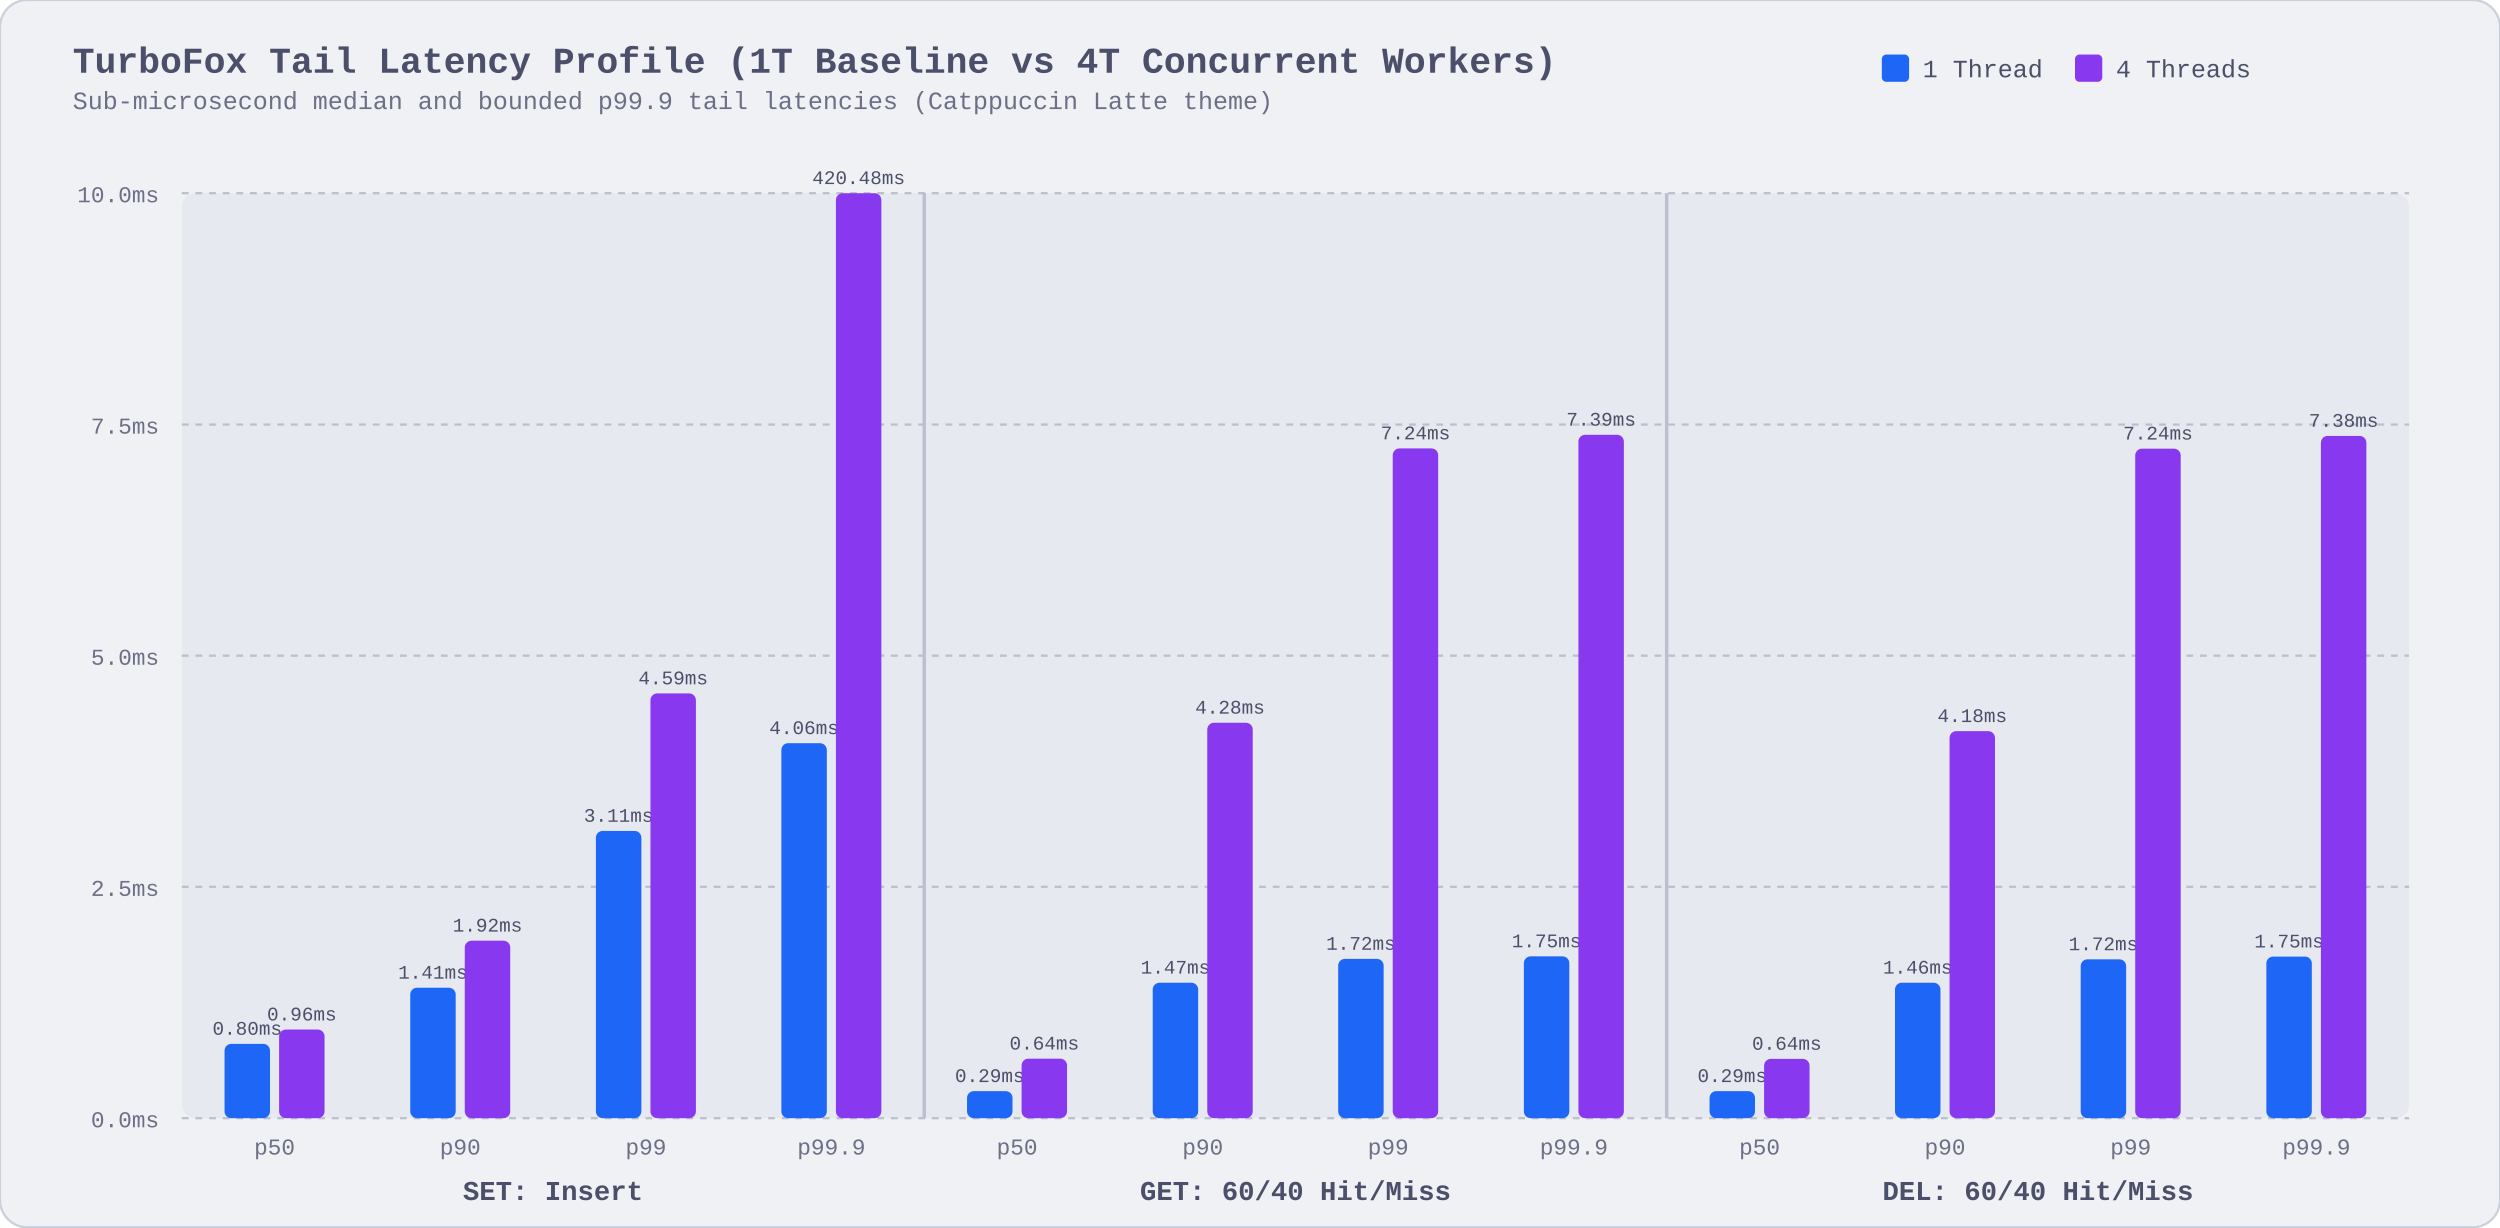
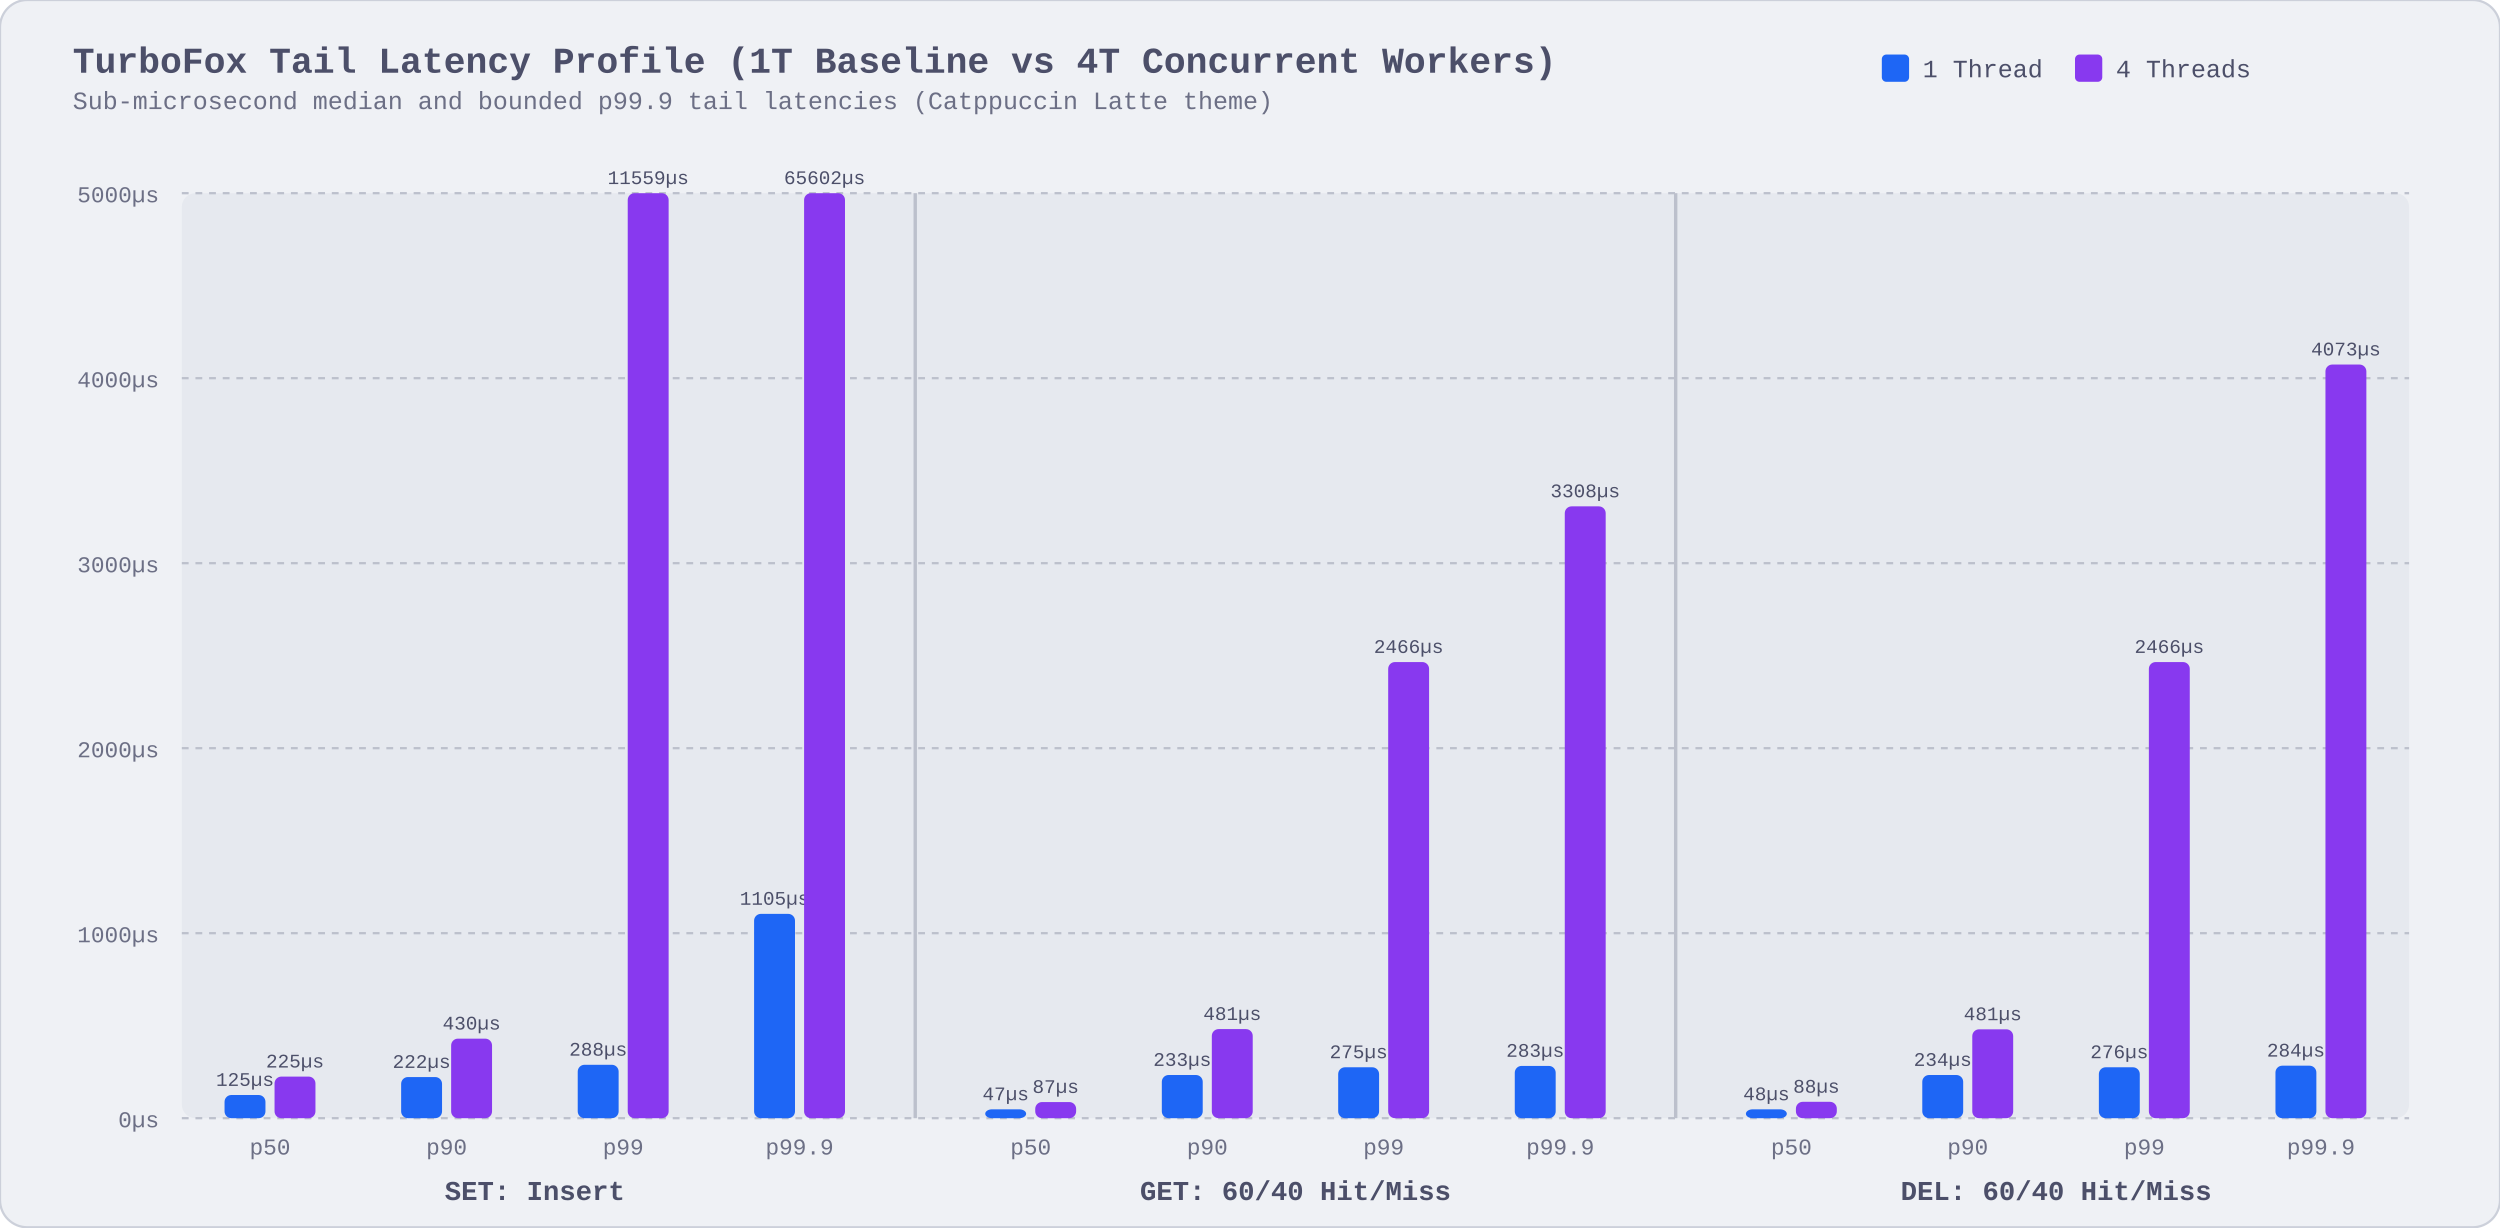
<svg xmlns="http://www.w3.org/2000/svg" viewBox="0 0 1100 540" width="1100" height="540" style="background:#eff1f5; font-family:ui-monospace,'SF Mono',Menlo,Monaco,Consolas,'Liberation Mono',monospace;">
  <rect width="1100" height="540" rx="12" fill="#eff1f5" stroke="#ccd0da" stroke-width="1" />
  <text x="32" y="32" fill="#4c4f69" font-size="16" font-weight="bold">TurboFox Tail Latency Profile (1T Baseline vs 4T Concurrent Workers)</text>
  <text x="32" y="48" fill="#6c6f85" font-size="11">Sub-microsecond median and bounded p99.9 tail latencies (Catppuccin Latte theme)</text>
  <rect x="828" y="24" width="12" height="12" rx="2" fill="#1e66f5" />
  <text x="846" y="34" fill="#4c4f69" font-size="11">1 Thread</text>
  <rect x="913" y="24" width="12" height="12" rx="2" fill="#8839ef" />
  <text x="931" y="34" fill="#4c4f69" font-size="11">4 Threads</text>
  <rect x="80" y="85" width="980" height="407" fill="#e6e9ef" rx="6" />
  <line x1="80" y1="492.0" x2="1060" y2="492.0" stroke="#bcc0cc" stroke-dasharray="3,3" stroke-width="1" />
-   <text x="70" y="496.0" fill="#6c6f85" font-size="10" text-anchor="end">0.0ms</text>
-   <line x1="80" y1="390.2" x2="1060" y2="390.2" stroke="#bcc0cc" stroke-dasharray="3,3" stroke-width="1" />
-   <text x="70" y="394.2" fill="#6c6f85" font-size="10" text-anchor="end">2.5ms</text>
-   <line x1="80" y1="288.5" x2="1060" y2="288.5" stroke="#bcc0cc" stroke-dasharray="3,3" stroke-width="1" />
-   <text x="70" y="292.5" fill="#6c6f85" font-size="10" text-anchor="end">5.0ms</text>
-   <line x1="80" y1="186.8" x2="1060" y2="186.8" stroke="#bcc0cc" stroke-dasharray="3,3" stroke-width="1" />
-   <text x="70" y="190.8" fill="#6c6f85" font-size="10" text-anchor="end">7.5ms</text>
+   <text x="70" y="496.0" fill="#6c6f85" font-size="10" text-anchor="end">0µs</text>
+   <line x1="80" y1="410.6" x2="1060" y2="410.6" stroke="#bcc0cc" stroke-dasharray="3,3" stroke-width="1" />
+   <text x="70" y="414.6" fill="#6c6f85" font-size="10" text-anchor="end">1000µs</text>
+   <line x1="80" y1="329.2" x2="1060" y2="329.2" stroke="#bcc0cc" stroke-dasharray="3,3" stroke-width="1" />
+   <text x="70" y="333.2" fill="#6c6f85" font-size="10" text-anchor="end">2000µs</text>
+   <line x1="80" y1="247.8" x2="1060" y2="247.8" stroke="#bcc0cc" stroke-dasharray="3,3" stroke-width="1" />
+   <text x="70" y="251.8" fill="#6c6f85" font-size="10" text-anchor="end">3000µs</text>
+   <line x1="80" y1="166.4" x2="1060" y2="166.4" stroke="#bcc0cc" stroke-dasharray="3,3" stroke-width="1" />
+   <text x="70" y="170.4" fill="#6c6f85" font-size="10" text-anchor="end">4000µs</text>
  <line x1="80" y1="85.0" x2="1060" y2="85.0" stroke="#bcc0cc" stroke-dasharray="3,3" stroke-width="1" />
-   <text x="70" y="89.0" fill="#6c6f85" font-size="10" text-anchor="end">10.0ms</text>
-   <rect x="98.8" y="459.3" width="20" height="32.7" rx="3" fill="#1e66f5" />
-   <text x="108.8" y="455.3" fill="#4c4f69" font-size="8.5" text-anchor="middle">0.80ms</text>
-   <rect x="122.8" y="453.0" width="20" height="39.0" rx="3" fill="#8839ef" />
-   <text x="132.8" y="449.0" fill="#4c4f69" font-size="8.5" text-anchor="middle">0.96ms</text>
-   <text x="120.8" y="508.0" fill="#6c6f85" font-size="10" text-anchor="middle">p50</text>
-   <rect x="180.5" y="434.6" width="20" height="57.4" rx="3" fill="#1e66f5" />
-   <text x="190.5" y="430.6" fill="#4c4f69" font-size="8.5" text-anchor="middle">1.41ms</text>
-   <rect x="204.5" y="413.9" width="20" height="78.1" rx="3" fill="#8839ef" />
-   <text x="214.5" y="409.9" fill="#4c4f69" font-size="8.5" text-anchor="middle">1.92ms</text>
-   <text x="202.5" y="508.0" fill="#6c6f85" font-size="10" text-anchor="middle">p90</text>
-   <rect x="262.2" y="365.6" width="20" height="126.4" rx="3" fill="#1e66f5" />
-   <text x="272.2" y="361.6" fill="#4c4f69" font-size="8.5" text-anchor="middle">3.11ms</text>
-   <rect x="286.2" y="305.1" width="20" height="186.9" rx="3" fill="#8839ef" />
-   <text x="296.2" y="301.1" fill="#4c4f69" font-size="8.5" text-anchor="middle">4.59ms</text>
-   <text x="284.2" y="508.0" fill="#6c6f85" font-size="10" text-anchor="middle">p99</text>
-   <rect x="343.8" y="327.0" width="20" height="165.0" rx="3" fill="#1e66f5" />
-   <text x="353.8" y="323.0" fill="#4c4f69" font-size="8.5" text-anchor="middle">4.06ms</text>
-   <rect x="367.8" y="85.0" width="20" height="407.0" rx="3" fill="#8839ef" />
-   <text x="377.8" y="81.0" fill="#4c4f69" font-size="8.5" text-anchor="middle">420.48ms</text>
-   <text x="365.8" y="508.0" fill="#6c6f85" font-size="10" text-anchor="middle">p99.9</text>
-   <text x="243.3" y="528.0" fill="#4c4f69" font-size="12" font-weight="bold" text-anchor="middle">SET: Insert</text>
-   <rect x="425.5" y="480.1" width="20" height="11.9" rx="3" fill="#1e66f5" />
-   <text x="435.5" y="476.1" fill="#4c4f69" font-size="8.5" text-anchor="middle">0.29ms</text>
-   <rect x="449.5" y="465.8" width="20" height="26.2" rx="3" fill="#8839ef" />
-   <text x="459.5" y="461.8" fill="#4c4f69" font-size="8.5" text-anchor="middle">0.64ms</text>
-   <text x="447.5" y="508.0" fill="#6c6f85" font-size="10" text-anchor="middle">p50</text>
-   <rect x="507.2" y="432.4" width="20" height="59.6" rx="3" fill="#1e66f5" />
-   <text x="517.2" y="428.4" fill="#4c4f69" font-size="8.5" text-anchor="middle">1.47ms</text>
-   <rect x="531.2" y="318.0" width="20" height="174.0" rx="3" fill="#8839ef" />
-   <text x="541.2" y="314.0" fill="#4c4f69" font-size="8.5" text-anchor="middle">4.28ms</text>
-   <text x="529.2" y="508.0" fill="#6c6f85" font-size="10" text-anchor="middle">p90</text>
-   <rect x="588.8" y="421.9" width="20" height="70.1" rx="3" fill="#1e66f5" />
-   <text x="598.8" y="417.9" fill="#4c4f69" font-size="8.5" text-anchor="middle">1.72ms</text>
-   <rect x="612.8" y="197.3" width="20" height="294.7" rx="3" fill="#8839ef" />
-   <text x="622.8" y="193.3" fill="#4c4f69" font-size="8.5" text-anchor="middle">7.24ms</text>
-   <text x="610.8" y="508.0" fill="#6c6f85" font-size="10" text-anchor="middle">p99</text>
-   <rect x="670.5" y="420.8" width="20" height="71.2" rx="3" fill="#1e66f5" />
-   <text x="680.5" y="416.8" fill="#4c4f69" font-size="8.5" text-anchor="middle">1.75ms</text>
-   <rect x="694.5" y="191.3" width="20" height="300.7" rx="3" fill="#8839ef" />
-   <text x="704.5" y="187.3" fill="#4c4f69" font-size="8.5" text-anchor="middle">7.39ms</text>
-   <text x="692.5" y="508.0" fill="#6c6f85" font-size="10" text-anchor="middle">p99.9</text>
-   <line x1="406.667" y1="85" x2="406.667" y2="492" stroke="#bcc0cc" stroke-width="1.5" />
+   <text x="70" y="89.0" fill="#6c6f85" font-size="10" text-anchor="end">5000µs</text>
+   <rect x="98.8" y="481.8" width="18" height="10.2" rx="3" fill="#1e66f5" />
+   <text x="107.8" y="477.8" fill="#4c4f69" font-size="8.5" text-anchor="middle">125µs</text>
+   <rect x="120.8" y="473.7" width="18" height="18.3" rx="3" fill="#8839ef" />
+   <text x="129.8" y="469.7" fill="#4c4f69" font-size="8.5" text-anchor="middle">225µs</text>
+   <text x="118.8" y="508.0" fill="#6c6f85" font-size="10" text-anchor="middle">p50</text>
+   <rect x="176.5" y="473.9" width="18" height="18.1" rx="3" fill="#1e66f5" />
+   <text x="185.5" y="469.9" fill="#4c4f69" font-size="8.5" text-anchor="middle">222µs</text>
+   <rect x="198.5" y="457.0" width="18" height="35.0" rx="3" fill="#8839ef" />
+   <text x="207.5" y="453.0" fill="#4c4f69" font-size="8.5" text-anchor="middle">430µs</text>
+   <text x="196.5" y="508.0" fill="#6c6f85" font-size="10" text-anchor="middle">p90</text>
+   <rect x="254.2" y="468.5" width="18" height="23.5" rx="3" fill="#1e66f5" />
+   <text x="263.2" y="464.5" fill="#4c4f69" font-size="8.5" text-anchor="middle">288µs</text>
+   <rect x="276.2" y="85.0" width="18" height="407.0" rx="3" fill="#8839ef" />
+   <text x="285.2" y="81.0" fill="#4c4f69" font-size="8.5" text-anchor="middle">11559µs</text>
+   <text x="274.2" y="508.0" fill="#6c6f85" font-size="10" text-anchor="middle">p99</text>
+   <rect x="331.8" y="402.1" width="18" height="89.9" rx="3" fill="#1e66f5" />
+   <text x="340.8" y="398.1" fill="#4c4f69" font-size="8.5" text-anchor="middle">1105µs</text>
+   <rect x="353.8" y="85.0" width="18" height="407.0" rx="3" fill="#8839ef" />
+   <text x="362.8" y="81.0" fill="#4c4f69" font-size="8.5" text-anchor="middle">65602µs</text>
+   <text x="351.8" y="508.0" fill="#6c6f85" font-size="10" text-anchor="middle">p99.9</text>
+   <text x="235.3" y="528.0" fill="#4c4f69" font-size="12" font-weight="bold" text-anchor="middle">SET: Insert</text>
+   <rect x="433.5" y="488.1" width="18" height="3.9" rx="3" fill="#1e66f5" />
+   <text x="442.5" y="484.1" fill="#4c4f69" font-size="8.5" text-anchor="middle">47µs</text>
+   <rect x="455.5" y="484.9" width="18" height="7.1" rx="3" fill="#8839ef" />
+   <text x="464.5" y="480.9" fill="#4c4f69" font-size="8.5" text-anchor="middle">87µs</text>
+   <text x="453.5" y="508.0" fill="#6c6f85" font-size="10" text-anchor="middle">p50</text>
+   <rect x="511.2" y="473.0" width="18" height="19.0" rx="3" fill="#1e66f5" />
+   <text x="520.2" y="469.0" fill="#4c4f69" font-size="8.5" text-anchor="middle">233µs</text>
+   <rect x="533.2" y="452.8" width="18" height="39.2" rx="3" fill="#8839ef" />
+   <text x="542.2" y="448.8" fill="#4c4f69" font-size="8.5" text-anchor="middle">481µs</text>
+   <text x="531.2" y="508.0" fill="#6c6f85" font-size="10" text-anchor="middle">p90</text>
+   <rect x="588.8" y="469.6" width="18" height="22.4" rx="3" fill="#1e66f5" />
+   <text x="597.8" y="465.6" fill="#4c4f69" font-size="8.5" text-anchor="middle">275µs</text>
+   <rect x="610.8" y="291.3" width="18" height="200.7" rx="3" fill="#8839ef" />
+   <text x="619.8" y="287.3" fill="#4c4f69" font-size="8.5" text-anchor="middle">2466µs</text>
+   <text x="608.8" y="508.0" fill="#6c6f85" font-size="10" text-anchor="middle">p99</text>
+   <rect x="666.5" y="469.0" width="18" height="23.0" rx="3" fill="#1e66f5" />
+   <text x="675.5" y="465.0" fill="#4c4f69" font-size="8.5" text-anchor="middle">283µs</text>
+   <rect x="688.5" y="222.8" width="18" height="269.2" rx="3" fill="#8839ef" />
+   <text x="697.5" y="218.8" fill="#4c4f69" font-size="8.5" text-anchor="middle">3308µs</text>
+   <text x="686.5" y="508.0" fill="#6c6f85" font-size="10" text-anchor="middle">p99.9</text>
+   <line x1="402.7" y1="85" x2="402.7" y2="492" stroke="#bcc0cc" stroke-width="1.5" />
  <text x="570.0" y="528.0" fill="#4c4f69" font-size="12" font-weight="bold" text-anchor="middle">GET: 60/40 Hit/Miss</text>
-   <rect x="752.2" y="480.1" width="20" height="11.9" rx="3" fill="#1e66f5" />
-   <text x="762.2" y="476.1" fill="#4c4f69" font-size="8.5" text-anchor="middle">0.29ms</text>
-   <rect x="776.2" y="465.9" width="20" height="26.1" rx="3" fill="#8839ef" />
-   <text x="786.2" y="461.9" fill="#4c4f69" font-size="8.5" text-anchor="middle">0.64ms</text>
-   <text x="774.2" y="508.0" fill="#6c6f85" font-size="10" text-anchor="middle">p50</text>
-   <rect x="833.8" y="432.4" width="20" height="59.6" rx="3" fill="#1e66f5" />
-   <text x="843.8" y="428.4" fill="#4c4f69" font-size="8.5" text-anchor="middle">1.46ms</text>
-   <rect x="857.8" y="321.7" width="20" height="170.3" rx="3" fill="#8839ef" />
-   <text x="867.8" y="317.7" fill="#4c4f69" font-size="8.5" text-anchor="middle">4.18ms</text>
-   <text x="855.8" y="508.0" fill="#6c6f85" font-size="10" text-anchor="middle">p90</text>
-   <rect x="915.5" y="422.1" width="20" height="69.9" rx="3" fill="#1e66f5" />
-   <text x="925.5" y="418.1" fill="#4c4f69" font-size="8.5" text-anchor="middle">1.72ms</text>
-   <rect x="939.5" y="197.4" width="20" height="294.6" rx="3" fill="#8839ef" />
-   <text x="949.5" y="193.4" fill="#4c4f69" font-size="8.5" text-anchor="middle">7.24ms</text>
-   <text x="937.5" y="508.0" fill="#6c6f85" font-size="10" text-anchor="middle">p99</text>
-   <rect x="997.2" y="420.9" width="20" height="71.1" rx="3" fill="#1e66f5" />
-   <text x="1007.2" y="416.9" fill="#4c4f69" font-size="8.5" text-anchor="middle">1.75ms</text>
-   <rect x="1021.2" y="191.8" width="20" height="300.2" rx="3" fill="#8839ef" />
-   <text x="1031.2" y="187.8" fill="#4c4f69" font-size="8.5" text-anchor="middle">7.38ms</text>
-   <text x="1019.2" y="508.0" fill="#6c6f85" font-size="10" text-anchor="middle">p99.9</text>
-   <line x1="733.333" y1="85" x2="733.333" y2="492" stroke="#bcc0cc" stroke-width="1.5" />
-   <text x="896.7" y="528.0" fill="#4c4f69" font-size="12" font-weight="bold" text-anchor="middle">DEL: 60/40 Hit/Miss</text>
+   <rect x="768.2" y="488.1" width="18" height="3.9" rx="3" fill="#1e66f5" />
+   <text x="777.2" y="484.1" fill="#4c4f69" font-size="8.5" text-anchor="middle">48µs</text>
+   <rect x="790.2" y="484.8" width="18" height="7.2" rx="3" fill="#8839ef" />
+   <text x="799.2" y="480.8" fill="#4c4f69" font-size="8.5" text-anchor="middle">88µs</text>
+   <text x="788.2" y="508.0" fill="#6c6f85" font-size="10" text-anchor="middle">p50</text>
+   <rect x="845.8" y="473.0" width="18" height="19.0" rx="3" fill="#1e66f5" />
+   <text x="854.8" y="469.0" fill="#4c4f69" font-size="8.5" text-anchor="middle">234µs</text>
+   <rect x="867.8" y="452.9" width="18" height="39.1" rx="3" fill="#8839ef" />
+   <text x="876.8" y="448.9" fill="#4c4f69" font-size="8.5" text-anchor="middle">481µs</text>
+   <text x="865.8" y="508.0" fill="#6c6f85" font-size="10" text-anchor="middle">p90</text>
+   <rect x="923.5" y="469.6" width="18" height="22.4" rx="3" fill="#1e66f5" />
+   <text x="932.5" y="465.6" fill="#4c4f69" font-size="8.5" text-anchor="middle">276µs</text>
+   <rect x="945.5" y="291.3" width="18" height="200.7" rx="3" fill="#8839ef" />
+   <text x="954.5" y="287.3" fill="#4c4f69" font-size="8.5" text-anchor="middle">2466µs</text>
+   <text x="943.5" y="508.0" fill="#6c6f85" font-size="10" text-anchor="middle">p99</text>
+   <rect x="1001.2" y="468.9" width="18" height="23.1" rx="3" fill="#1e66f5" />
+   <text x="1010.2" y="464.9" fill="#4c4f69" font-size="8.5" text-anchor="middle">284µs</text>
+   <rect x="1023.2" y="160.4" width="18" height="331.6" rx="3" fill="#8839ef" />
+   <text x="1032.2" y="156.4" fill="#4c4f69" font-size="8.5" text-anchor="middle">4073µs</text>
+   <text x="1021.2" y="508.0" fill="#6c6f85" font-size="10" text-anchor="middle">p99.9</text>
+   <line x1="737.3" y1="85" x2="737.3" y2="492" stroke="#bcc0cc" stroke-width="1.5" />
+   <text x="904.7" y="528.0" fill="#4c4f69" font-size="12" font-weight="bold" text-anchor="middle">DEL: 60/40 Hit/Miss</text>
</svg>
